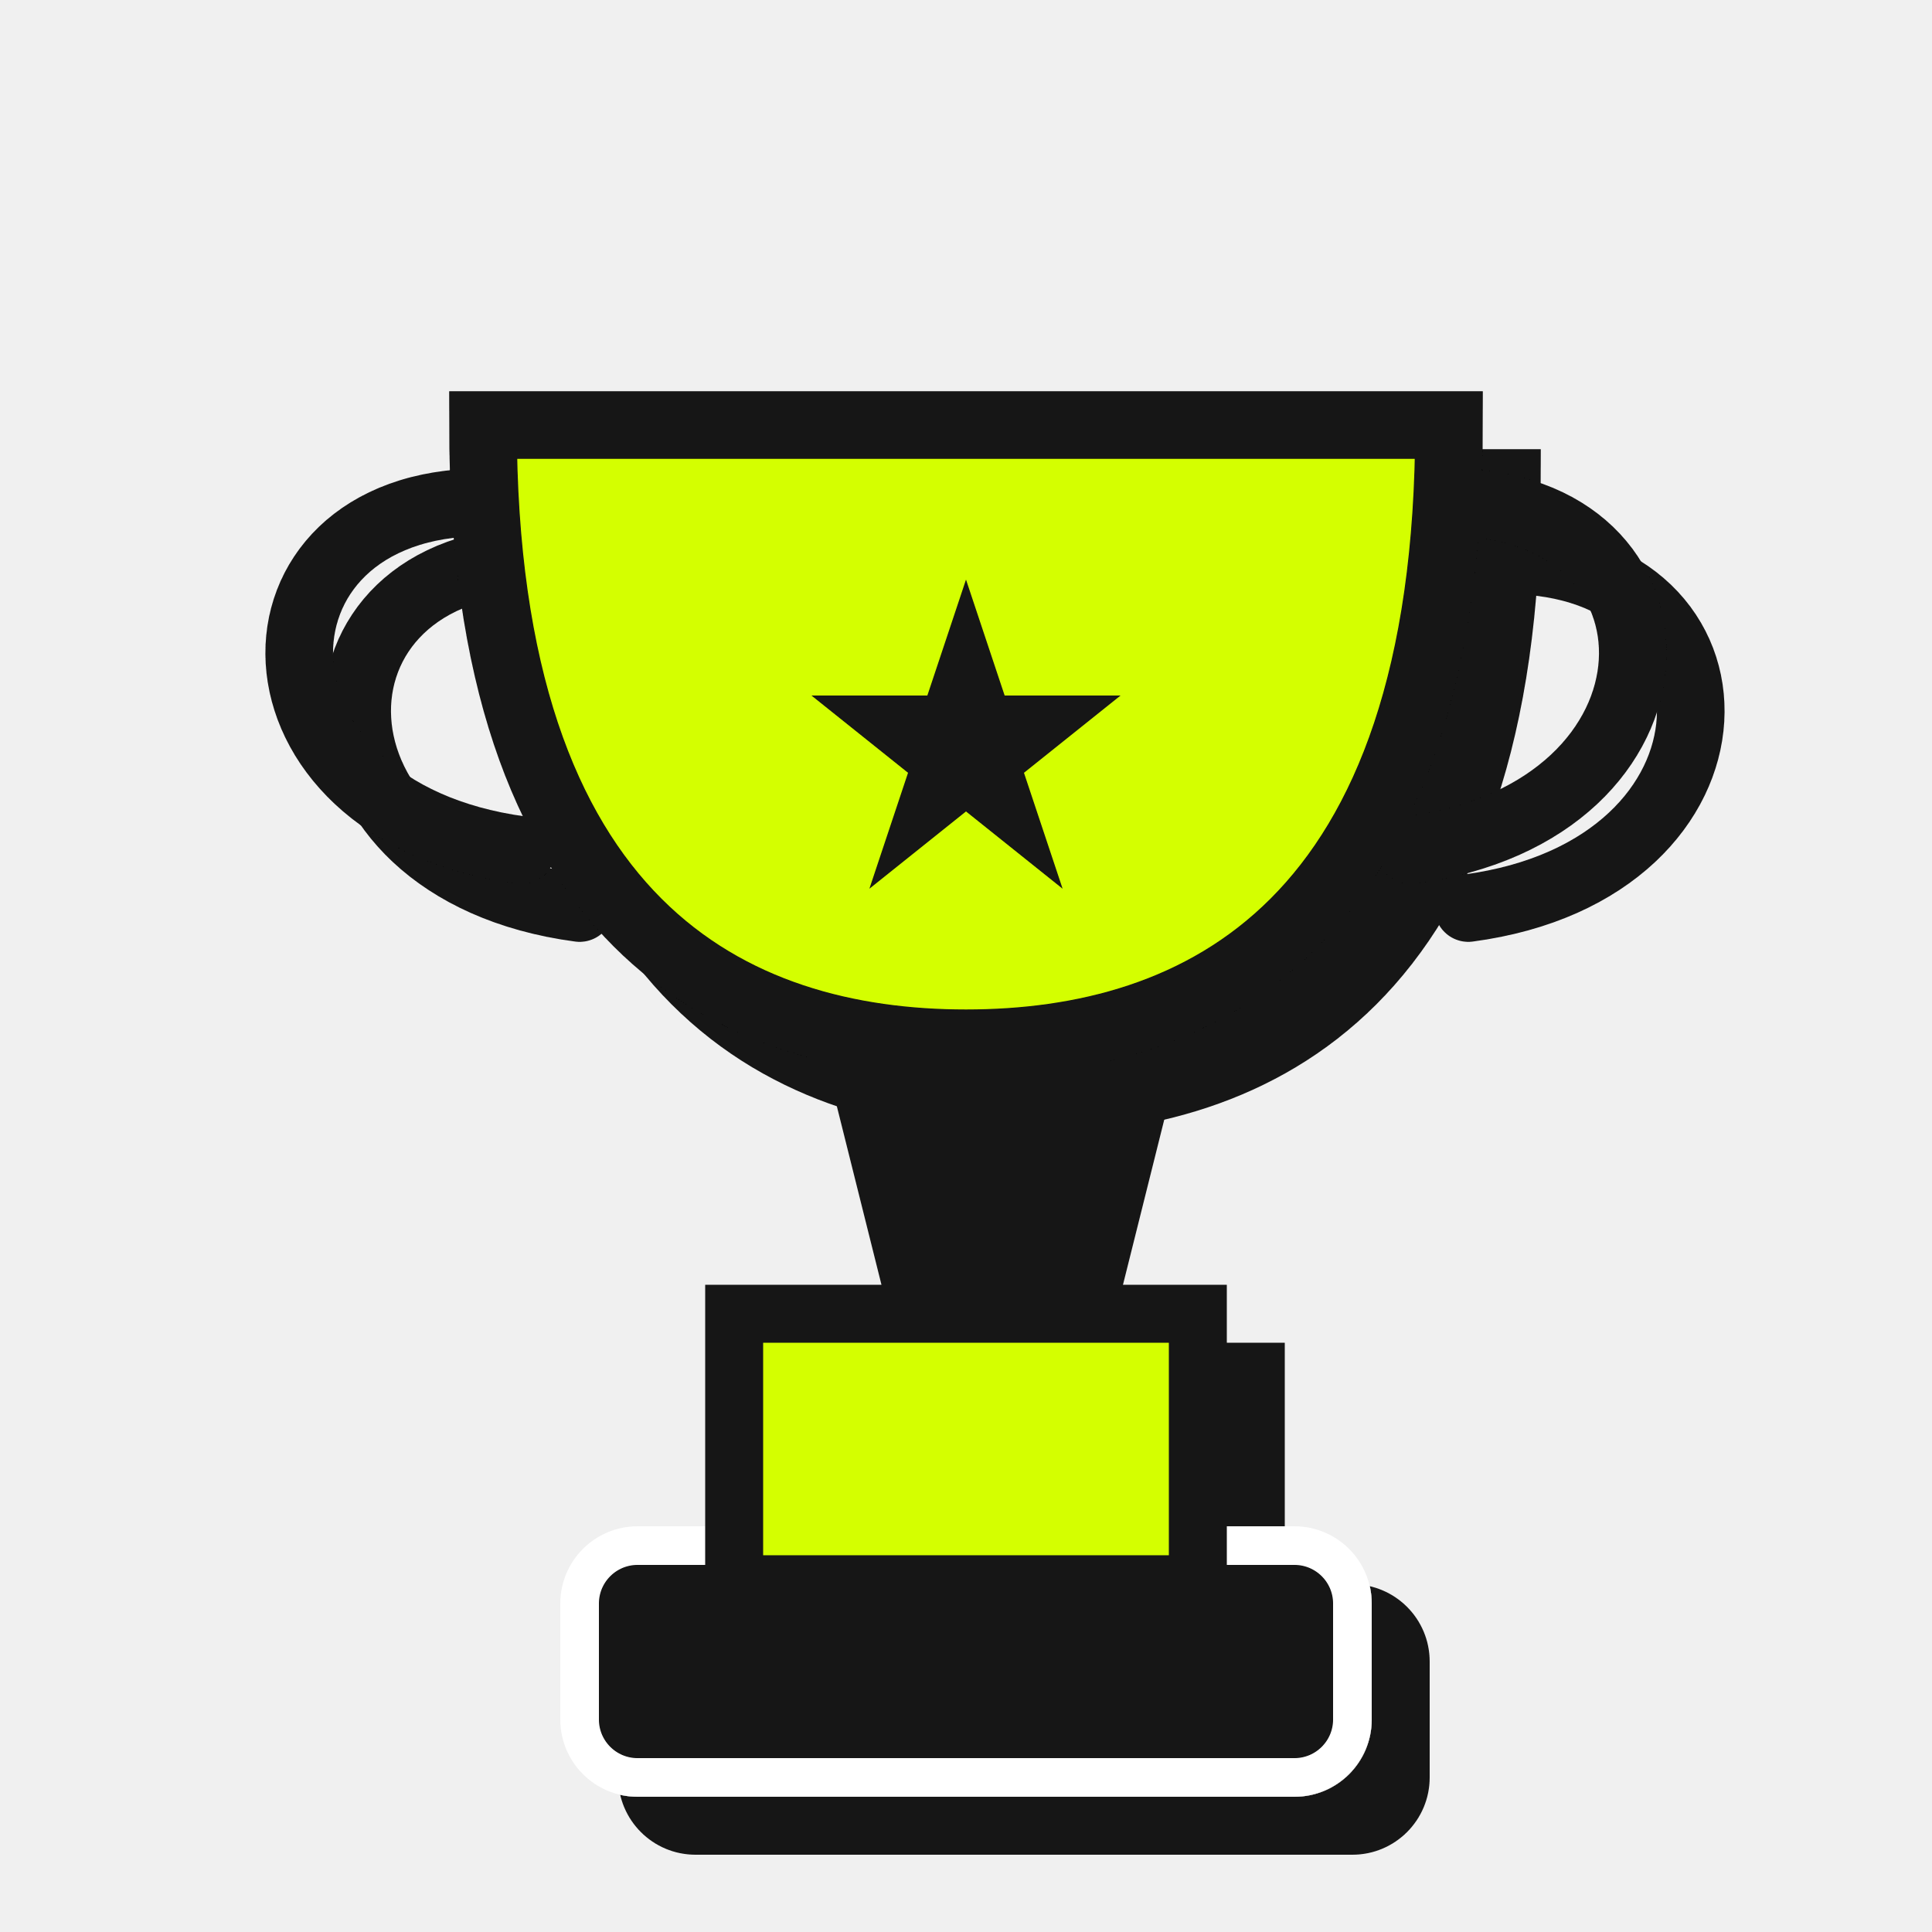
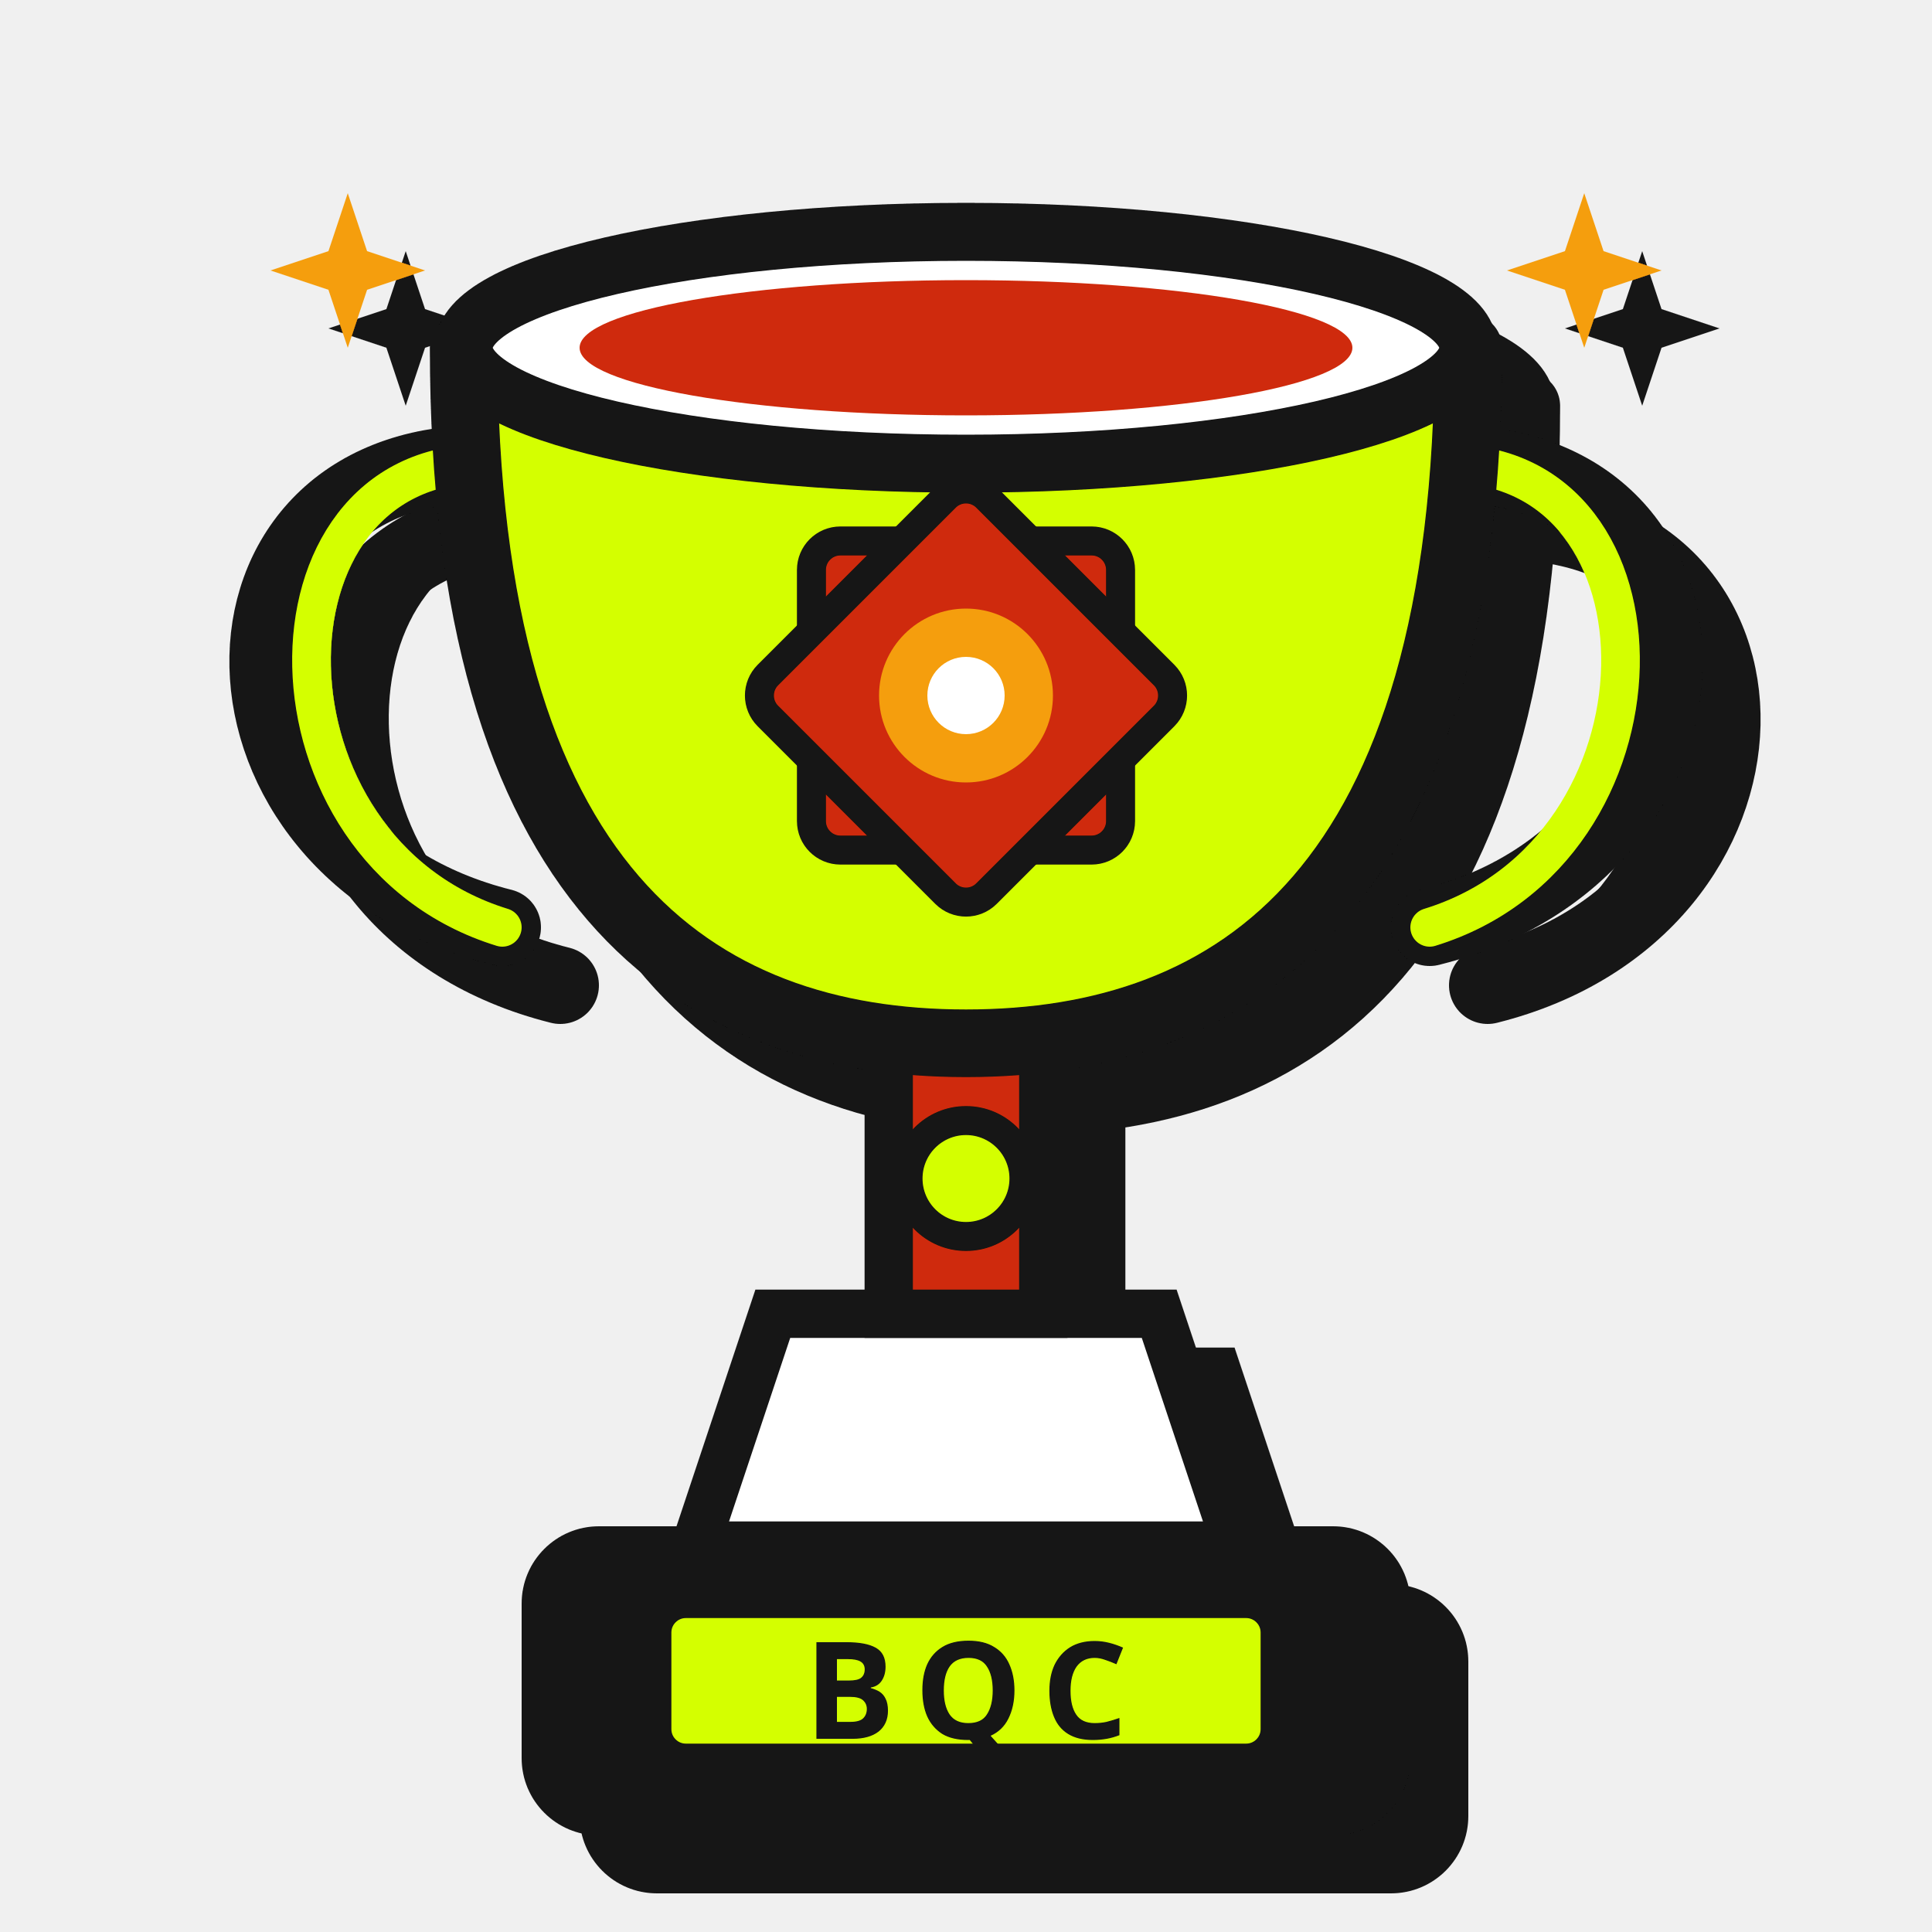
<svg xmlns="http://www.w3.org/2000/svg" viewBox="0 0 100 100" fill="none">
  <g filter="drop-shadow(3px 3px 0px #121212)">
-     <rect x="30" y="80" width="40" height="12" rx="3" fill="#121212" stroke="#FFFFFF" stroke-width="2" />
-     <rect x="38" y="68" width="24" height="14" fill="#D4FF00" stroke="#121212" stroke-width="3" />
-     <path d="M42 52 L58 52 L54 68 L46 68 Z" fill="#121212" />
-     <path d="M25 22 C25 48 38 54 50 54 C62 54 75 48 75 22 Z" fill="#D4FF00" stroke="#121212" stroke-width="3.5" />
-     <path d="M25 26 C12 26 12 42 27 44" stroke="#121212" stroke-width="3.5" fill="none" stroke-linecap="round" />
-     <path d="M75 26 C88 26 88 42 73 44" stroke="#121212" stroke-width="3.5" fill="none" stroke-linecap="round" />
-     <polygon points="50,30 52,36 58,36 53,40 55,46 50,42 45,46 47,40 42,36 48,36" fill="#121212" />
+     <rect x="28" y="80" width="44" height="14" rx="3" fill="#121212" stroke="#121212" stroke-width="2" />
+     <rect x="34" y="83" width="32" height="8" rx="1.5" fill="#D4FF00" stroke="#121212" stroke-width="1.5" />
+     <text x="50" y="90" font-family="'Space Grotesk', sans-serif" font-weight="900" font-size="7" fill="#121212" text-anchor="middle" letter-spacing="1">
+       BQC
+     </text>
+     <polygon points="36,80 40,68 60,68 64,80" fill="#FFFFFF" stroke="#121212" stroke-width="2.5" />
+     <rect x="46" y="54" width="8" height="14" fill="#CF2B09" stroke="#121212" stroke-width="2.5" />
+     <circle cx="50" cy="61" r="3" fill="#D4FF00" stroke="#121212" stroke-width="1.5" />
+     <path d="M25 24 C10 24 10 44 26 48" stroke="#121212" stroke-width="4" stroke-linecap="round" fill="none" />
+     <path d="M25 24 C13 24 13 44 26 48" stroke="#D4FF00" stroke-width="2" stroke-linecap="round" fill="none" />
+     <path d="M75 24 C90 24 90 44 74 48" stroke="#121212" stroke-width="4" stroke-linecap="round" fill="none" />
+     <path d="M75 24 C87 24 87 44 74 48" stroke="#D4FF00" stroke-width="2" stroke-linecap="round" fill="none" />
+     <path d="M24 18 L76 18 C76 46 64 54 50 54 C36 54 24 46 24 18 Z" fill="#D4FF00" stroke="#121212" stroke-width="3.5" stroke-linejoin="round" />
+     <ellipse cx="50" cy="18" rx="26" ry="6" fill="#FFFFFF" stroke="#121212" stroke-width="3" />
+     <ellipse cx="50" cy="18" rx="20" ry="3.5" fill="#CF2B09" />
+     <g transform="translate(50, 36)">
+       <rect x="-8" y="-8" width="16" height="16" rx="1.5" fill="#CF2B09" stroke="#121212" stroke-width="1.5" />
+       <rect x="-8" y="-8" width="16" height="16" rx="1.5" fill="#CF2B09" stroke="#121212" stroke-width="1.5" transform="rotate(45)" />
+       <circle cx="0" cy="0" r="4.5" fill="#F59E0B" />
+       <circle cx="0" cy="0" r="2" fill="#FFFFFF" />
+     </g>
+     <polygon points="18,10 19,13 22,14 19,15 18,18 17,15 14,14 17,13" fill="#F59E0B" />
+     <polygon points="82,10 83,13 86,14 83,15 82,18 81,15 78,14 81,13" fill="#F59E0B" />
  </g>
</svg>
